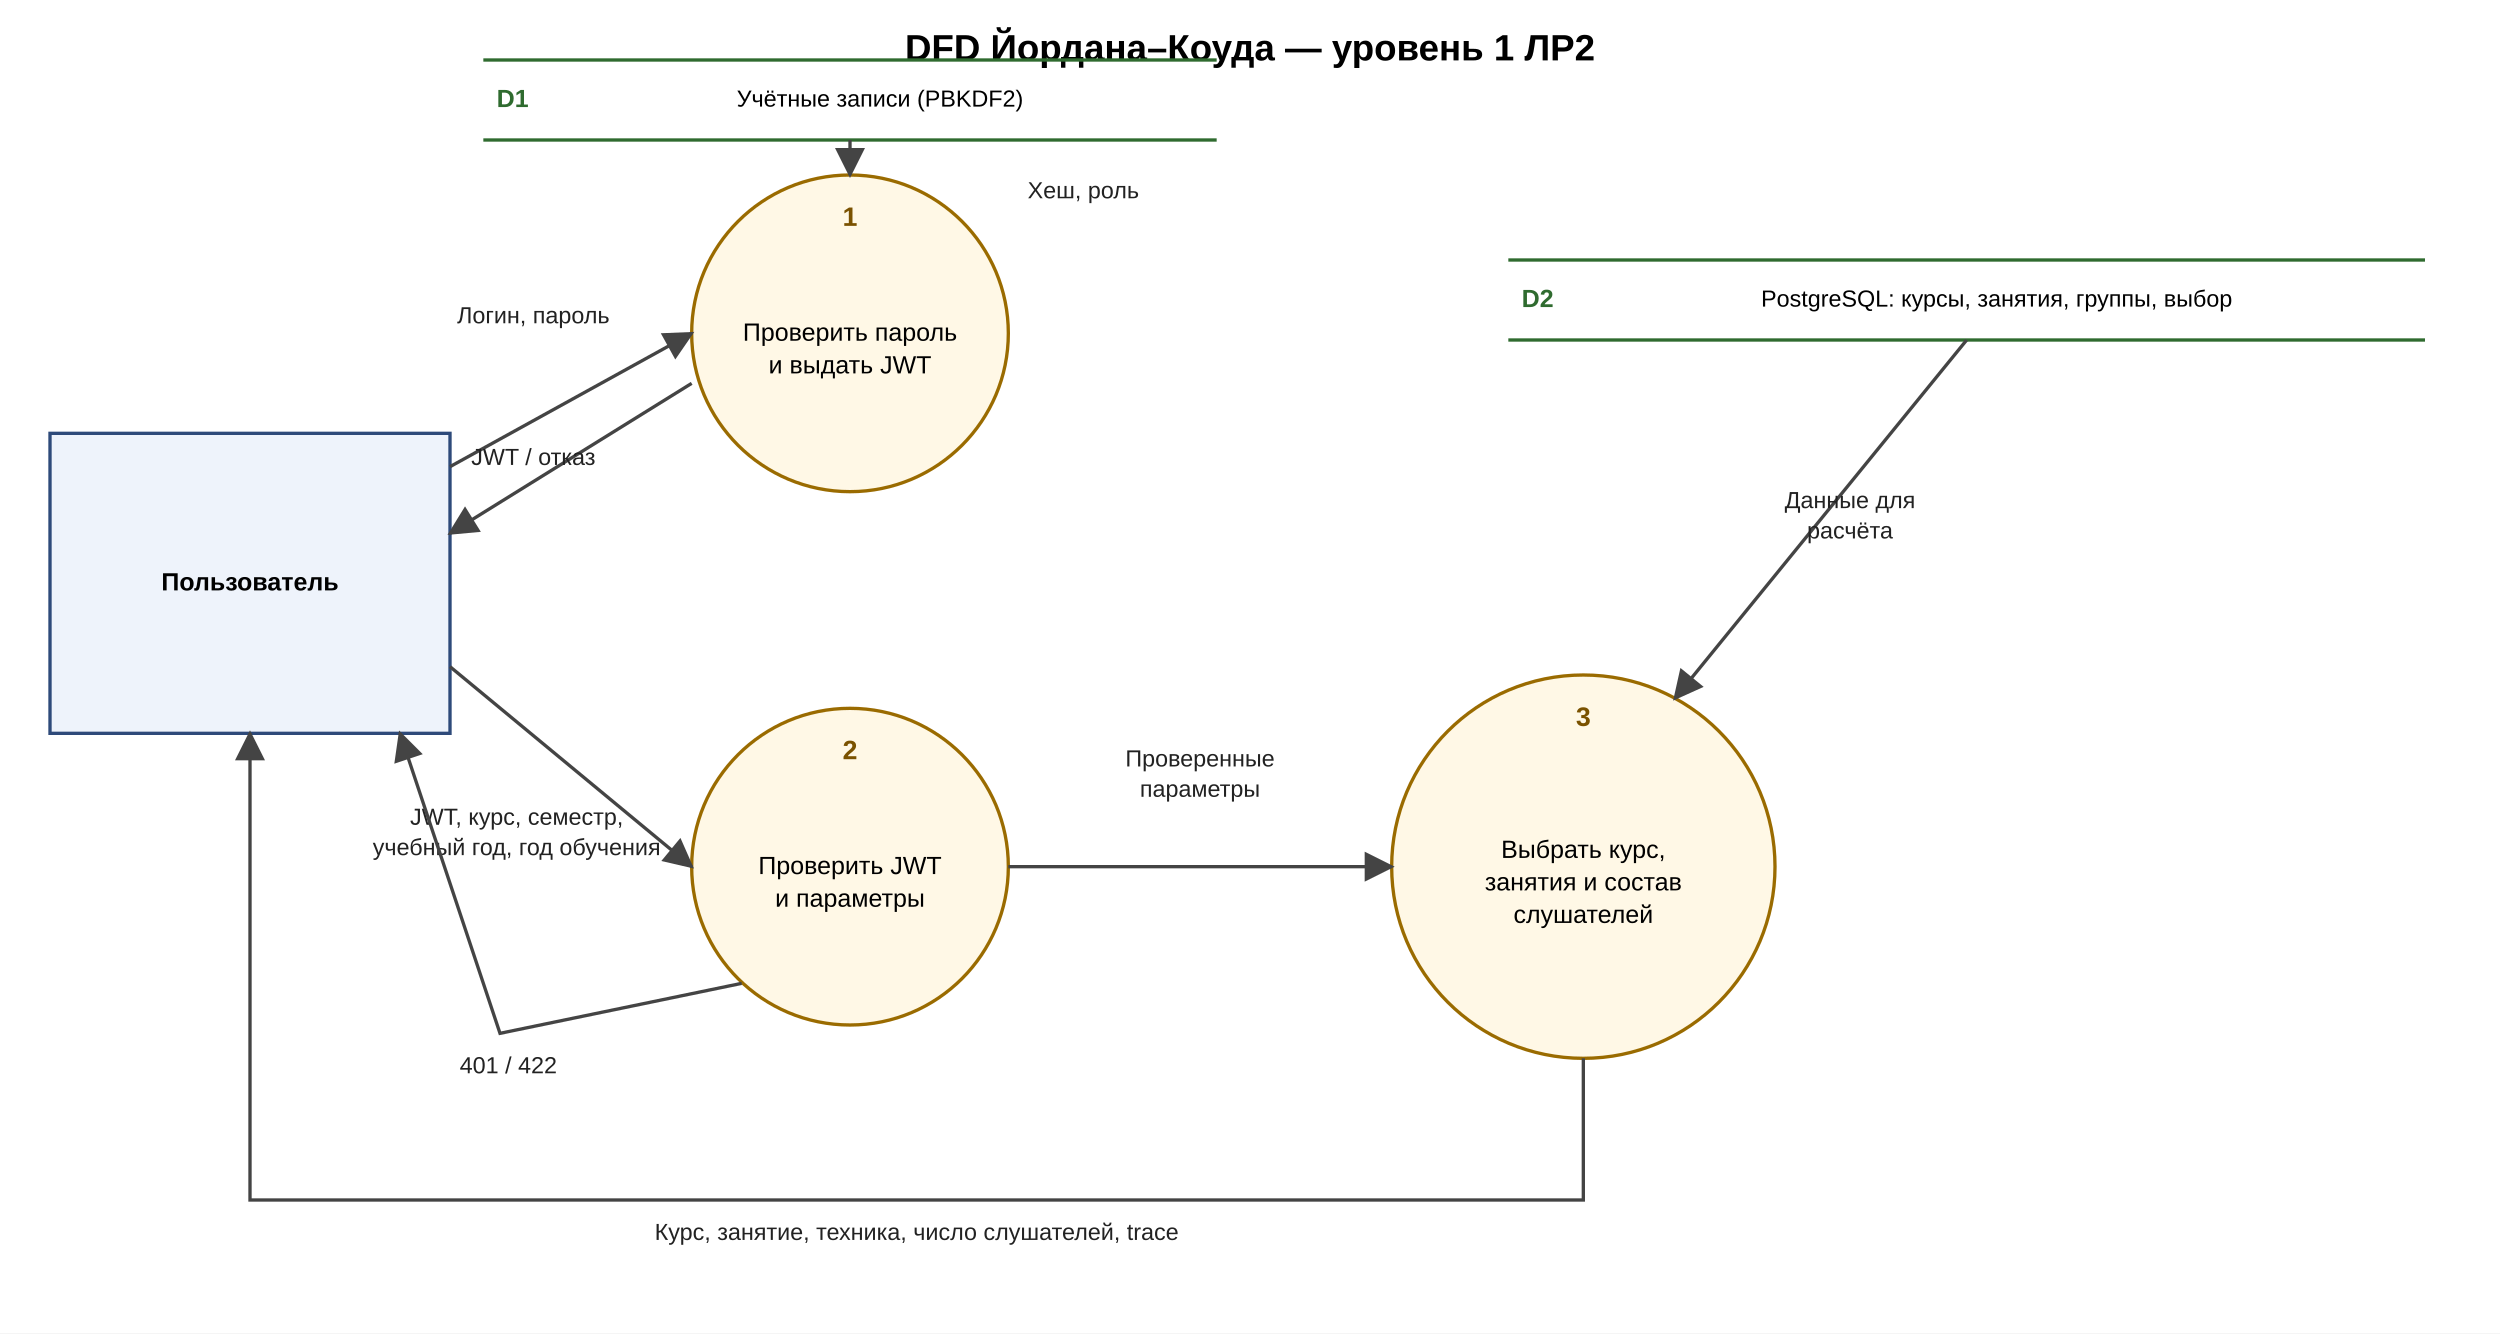
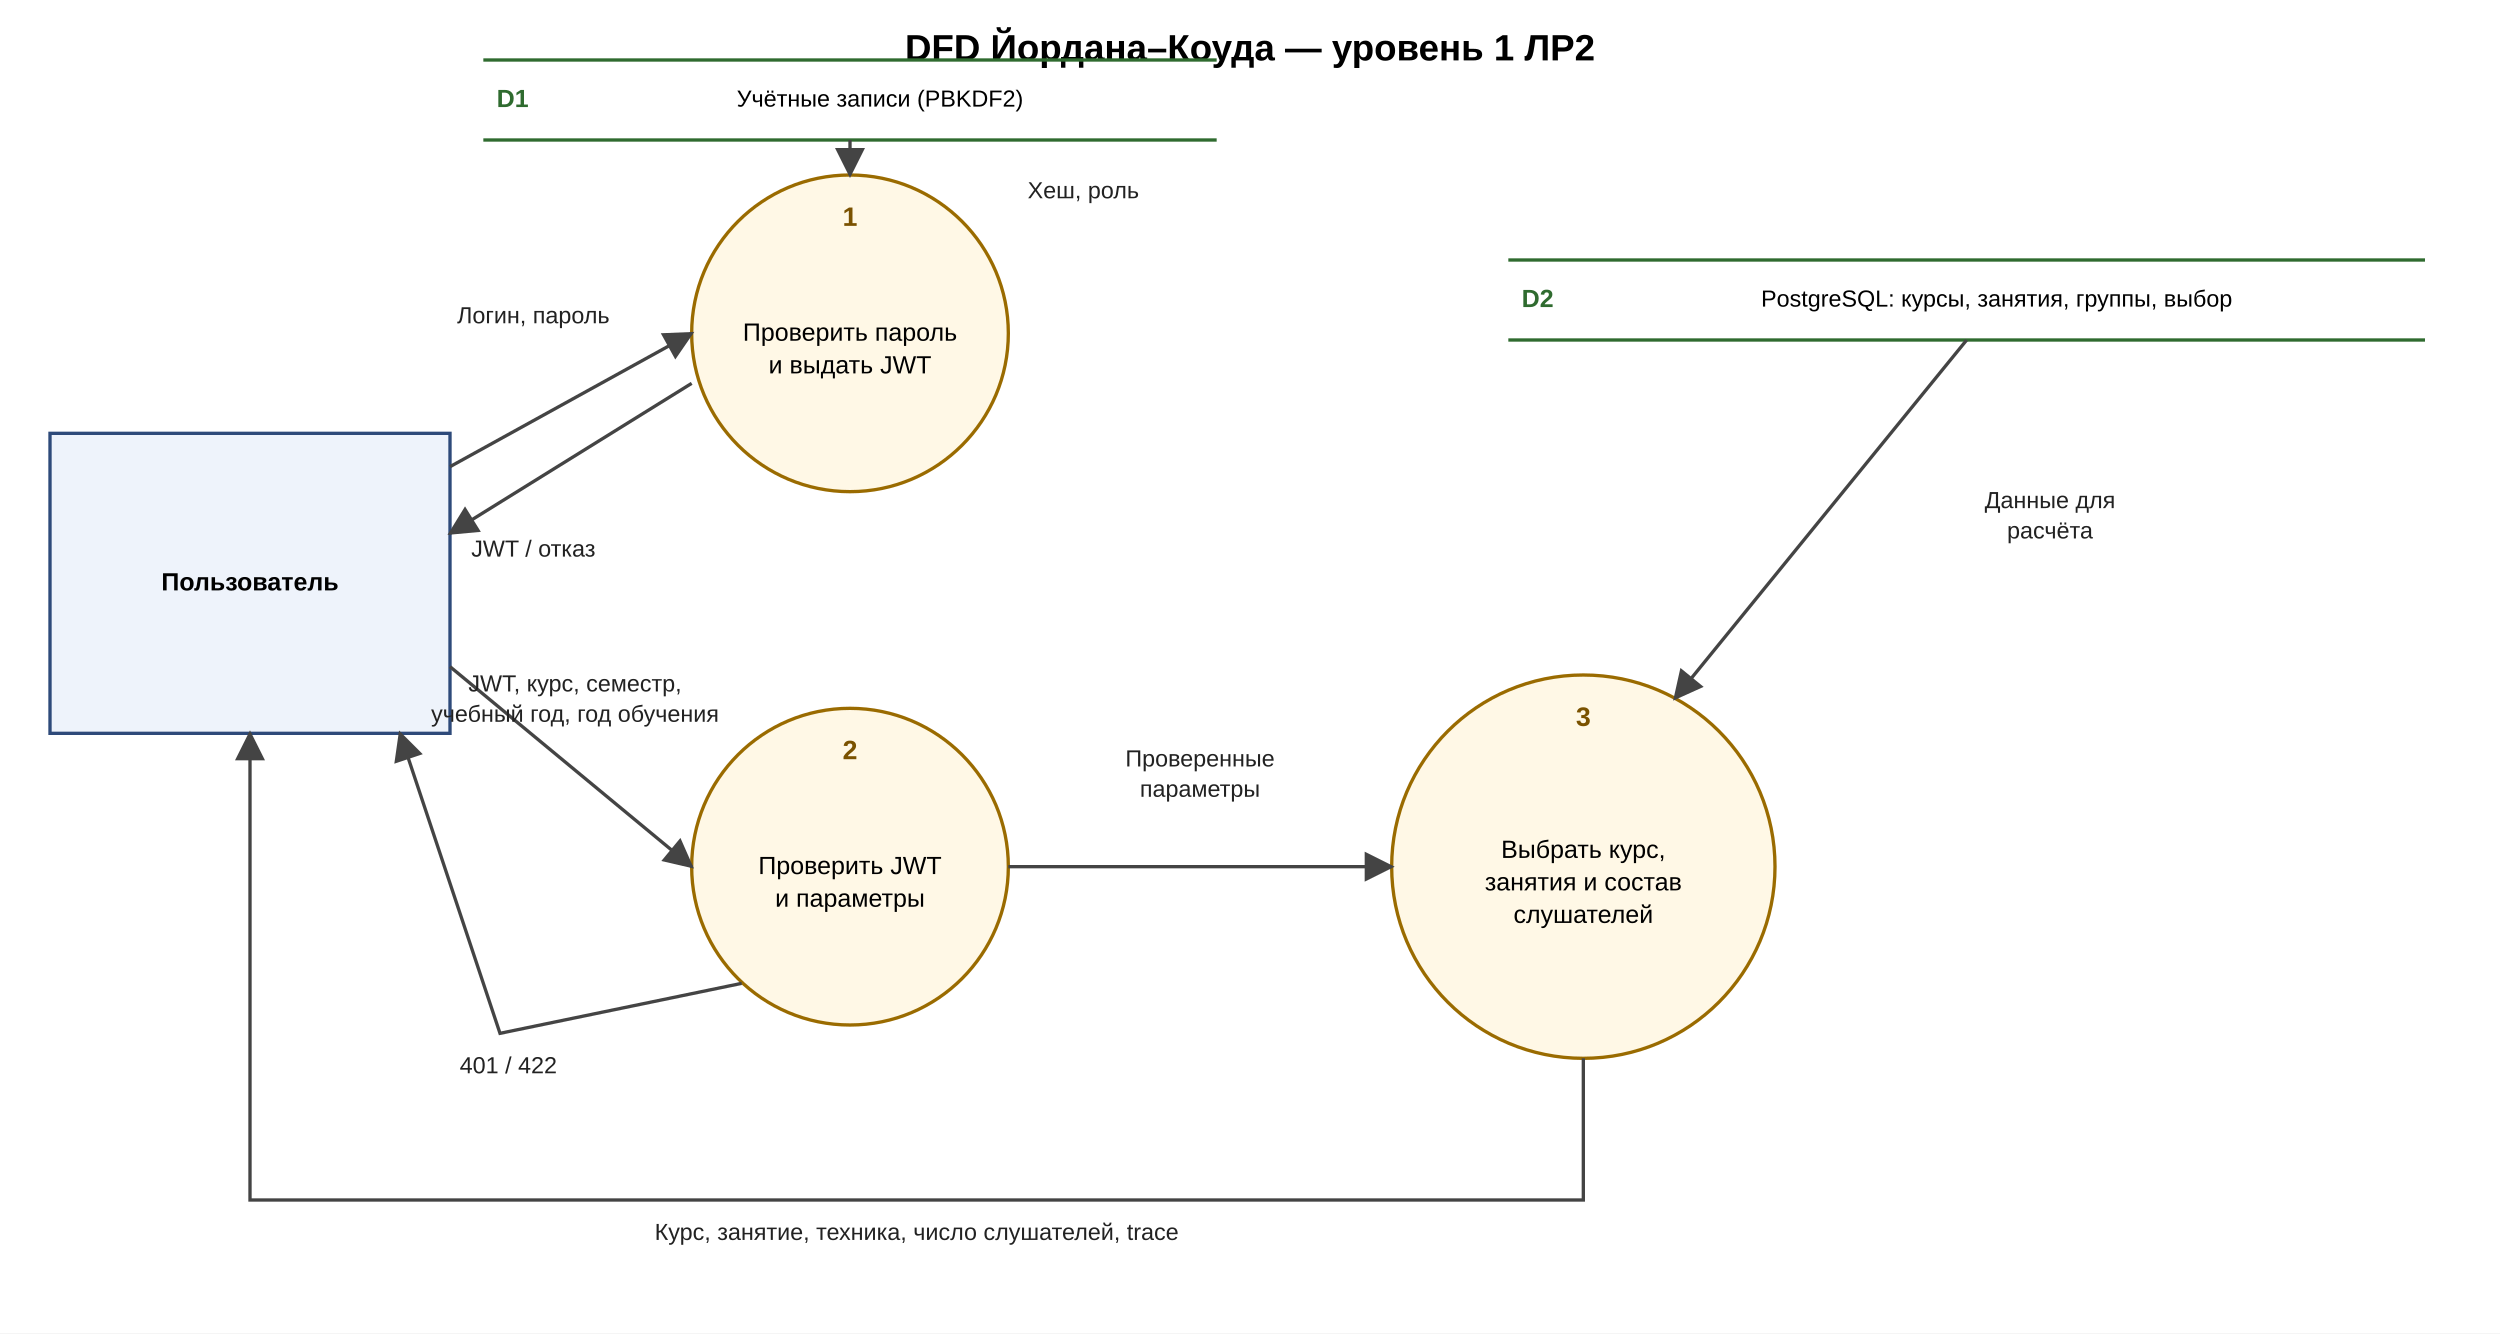
<svg xmlns="http://www.w3.org/2000/svg" width="1500" height="800" viewBox="0 0 1500 800" font-family="'Segoe UI', Arial, sans-serif">
  <defs>
    <marker id="arr" viewBox="0 0 10 10" refX="9" refY="5" markerWidth="9" markerHeight="9" orient="auto-start-reverse">
      <path d="M0,0 L10,5 L0,10 z" fill="#444" />
    </marker>
  </defs>
  <rect width="100%" height="100%" fill="#fff" />
  <text x="750" y="30.0" font-size="22" fill="#000" font-weight="bold" text-anchor="middle" dominant-baseline="middle" style="">DFD Йордана–Коуда — уровень 1 ЛР2</text>
  <rect x="30.0" y="260.0" width="240" height="180" fill="#eef3fb" stroke="#2e4a7a" stroke-width="2" />
  <text x="150" y="350.0" font-size="15" fill="#000" font-weight="bold" text-anchor="middle" dominant-baseline="middle" style="">Пользователь</text>
  <circle cx="510" cy="200" r="95" fill="#fff8e6" stroke="#9a6b00" stroke-width="2" />
  <text x="510" y="131.0" font-size="16" fill="#7a5200" font-weight="bold" text-anchor="middle" dominant-baseline="middle" style="">1</text>
  <text x="510" y="200.2" font-size="15" fill="#000" font-weight="normal" text-anchor="middle" dominant-baseline="middle" style="">Проверить пароль</text>
  <text x="510" y="219.8" font-size="15" fill="#000" font-weight="normal" text-anchor="middle" dominant-baseline="middle" style="">и выдать JWT</text>
  <circle cx="510" cy="520" r="95" fill="#fff8e6" stroke="#9a6b00" stroke-width="2" />
  <text x="510" y="451.0" font-size="16" fill="#7a5200" font-weight="bold" text-anchor="middle" dominant-baseline="middle" style="">2</text>
  <text x="510" y="520.2" font-size="15" fill="#000" font-weight="normal" text-anchor="middle" dominant-baseline="middle" style="">Проверить JWT</text>
  <text x="510" y="539.8" font-size="15" fill="#000" font-weight="normal" text-anchor="middle" dominant-baseline="middle" style="">и параметры</text>
  <circle cx="950" cy="520" r="115" fill="#fff8e6" stroke="#9a6b00" stroke-width="2" />
  <text x="950" y="431.0" font-size="16" fill="#7a5200" font-weight="bold" text-anchor="middle" dominant-baseline="middle" style="">3</text>
  <text x="950" y="510.5" font-size="15" fill="#000" font-weight="normal" text-anchor="middle" dominant-baseline="middle" style="">Выбрать курс,</text>
  <text x="950" y="530.0" font-size="15" fill="#000" font-weight="normal" text-anchor="middle" dominant-baseline="middle" style="">занятия и состав</text>
  <text x="950" y="549.5" font-size="15" fill="#000" font-weight="normal" text-anchor="middle" dominant-baseline="middle" style="">слушателей</text>
  <line x1="290.0" y1="36" x2="730.0" y2="36" stroke="#2f6b2f" stroke-width="2" />
  <line x1="290.0" y1="84" x2="730.0" y2="84" stroke="#2f6b2f" stroke-width="2" />
  <text x="298.0" y="60.0" font-size="15" fill="#2f6b2f" font-weight="bold" text-anchor="start" dominant-baseline="middle" style="">D1</text>
  <text x="528" y="60.0" font-size="14" fill="#000" font-weight="normal" text-anchor="middle" dominant-baseline="middle" style="">Учётные записи (PBKDF2)</text>
  <line x1="905.0" y1="156" x2="1455.0" y2="156" stroke="#2f6b2f" stroke-width="2" />
  <line x1="905.0" y1="204" x2="1455.0" y2="204" stroke="#2f6b2f" stroke-width="2" />
  <text x="913.0" y="180.0" font-size="15" fill="#2f6b2f" font-weight="bold" text-anchor="start" dominant-baseline="middle" style="">D2</text>
  <text x="1198" y="180.0" font-size="14" fill="#000" font-weight="normal" text-anchor="middle" dominant-baseline="middle" style="">PostgreSQL: курсы, занятия, группы, выбор</text>
  <polyline points="270.0,280.0 415.0,200.0" fill="none" stroke="#444" stroke-width="2" marker-end="url(#arr)" />
  <text x="320" y="190.0" font-size="14" fill="#222" font-weight="normal" text-anchor="middle" dominant-baseline="middle" style="">Логин, пароль</text>
  <polygon points="415,200 402.078,201.419 406.908,210.175" fill="#444" />
  <polyline points="415.0,230.0 270.0,320.0" fill="none" stroke="#444" stroke-width="2" marker-end="url(#arr)" />
-   <text x="320" y="275.0" font-size="14" fill="#222" font-weight="normal" text-anchor="middle" dominant-baseline="middle" style="">JWT / отказ</text>
+   <text x="320" y="330.0" font-size="14" fill="#222" font-weight="normal" text-anchor="middle" dominant-baseline="middle" style="">JWT / отказ</text>
  <polygon points="270,320 282.832,317.92 277.559,309.423" fill="#444" />
  <polyline points="510.0,84.0 510.0,105.0" fill="none" stroke="#444" stroke-width="2" marker-end="url(#arr)" />
  <text x="650" y="115.0" font-size="14" fill="#222" font-weight="normal" text-anchor="middle" dominant-baseline="middle" style="">Хеш, роль</text>
  <polygon points="510,105 515.0,93.0 505.0,93.0" fill="#444" />
  <polyline points="270.0,400.0 415.0,520.0" fill="none" stroke="#444" stroke-width="2" marker-end="url(#arr)" />
-   <text x="310" y="490.9" font-size="14" fill="#222" font-weight="normal" text-anchor="middle" dominant-baseline="middle" style="">JWT, курс, семестр,</text>
-   <text x="310" y="509.1" font-size="14" fill="#222" font-weight="normal" text-anchor="middle" dominant-baseline="middle" style="">учебный год, год обучения</text>
+   <text x="345" y="410.9" font-size="14" fill="#222" font-weight="normal" text-anchor="middle" dominant-baseline="middle" style="">JWT, курс, семестр,</text>
+   <text x="345" y="429.1" font-size="14" fill="#222" font-weight="normal" text-anchor="middle" dominant-baseline="middle" style="">учебный год, год обучения</text>
  <polygon points="415,520 408.943,508.497 402.567,516.201" fill="#444" />
  <polyline points="605.0,520.0 835.0,520.0" fill="none" stroke="#444" stroke-width="2" marker-end="url(#arr)" />
  <text x="720" y="455.9" font-size="14" fill="#222" font-weight="normal" text-anchor="middle" dominant-baseline="middle" style="">Проверенные</text>
  <text x="720" y="474.1" font-size="14" fill="#222" font-weight="normal" text-anchor="middle" dominant-baseline="middle" style="">параметры</text>
  <polygon points="835,520 823.0,515.0 823.0,525.0" fill="#444" />
  <polyline points="1180.0,204.0 1005.0,419.0" fill="none" stroke="#444" stroke-width="2" marker-end="url(#arr)" />
-   <text x="1110" y="300.9" font-size="14" fill="#222" font-weight="normal" text-anchor="middle" dominant-baseline="middle" style="">Данные для</text>
-   <text x="1110" y="319.1" font-size="14" fill="#222" font-weight="normal" text-anchor="middle" dominant-baseline="middle" style="">расчёта</text>
+   <text x="1230" y="300.9" font-size="14" fill="#222" font-weight="normal" text-anchor="middle" dominant-baseline="middle" style="">Данные для</text>
+   <text x="1230" y="319.1" font-size="14" fill="#222" font-weight="normal" text-anchor="middle" dominant-baseline="middle" style="">расчёта</text>
  <polygon points="1005,419 1016.453,412.85 1008.697,406.537" fill="#444" />
  <polyline points="950.0,635.0 950.0,720.0 150.0,720.0 150.0,440.0" fill="none" stroke="#444" stroke-width="2" marker-end="url(#arr)" />
  <text x="550" y="740.0" font-size="14" fill="#222" font-weight="normal" text-anchor="middle" dominant-baseline="middle" style="">Курс, занятие, техника, число слушателей, trace</text>
  <polygon points="150,440 145.0,452.0 155.0,452.0" fill="#444" />
  <polyline points="445.0,590.0 300.0,620.0 240.0,440.0" fill="none" stroke="#444" stroke-width="2" marker-end="url(#arr)" />
  <text x="305" y="640.0" font-size="14" fill="#222" font-weight="normal" text-anchor="middle" dominant-baseline="middle" style="">401 / 422</text>
  <polygon points="240,440 239.051,452.965 248.538,449.803" fill="#444" />
</svg>
